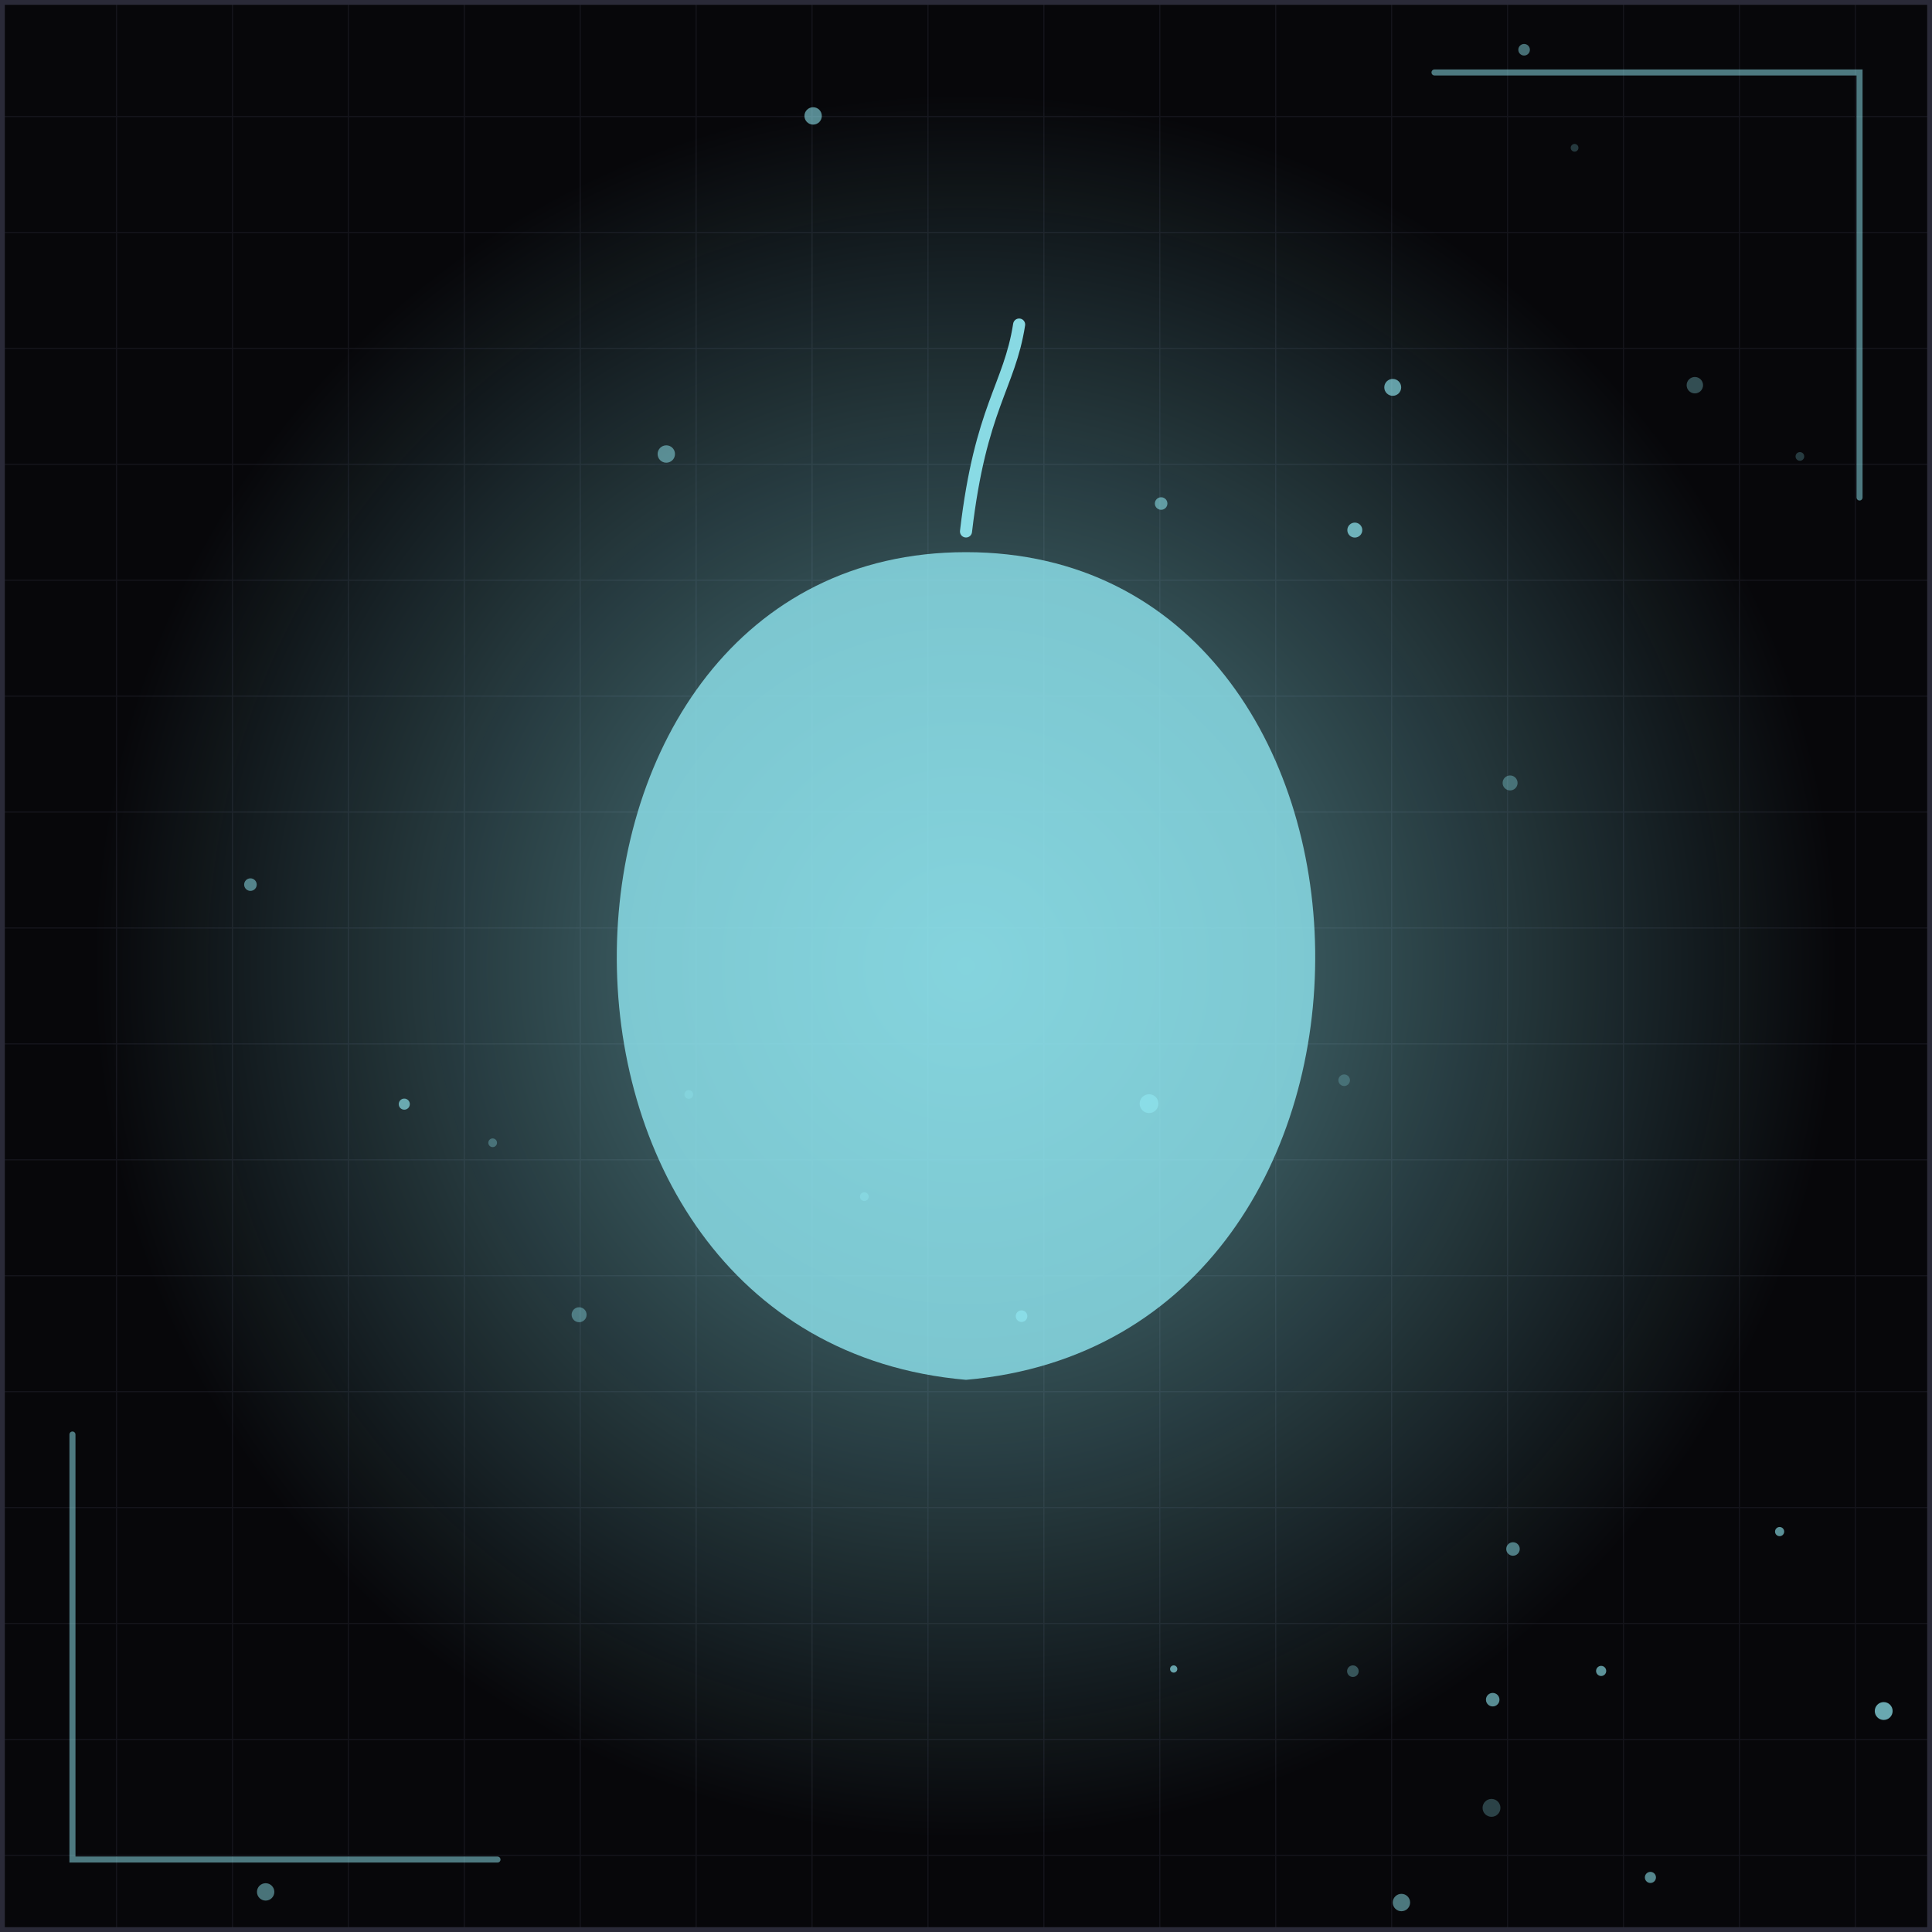
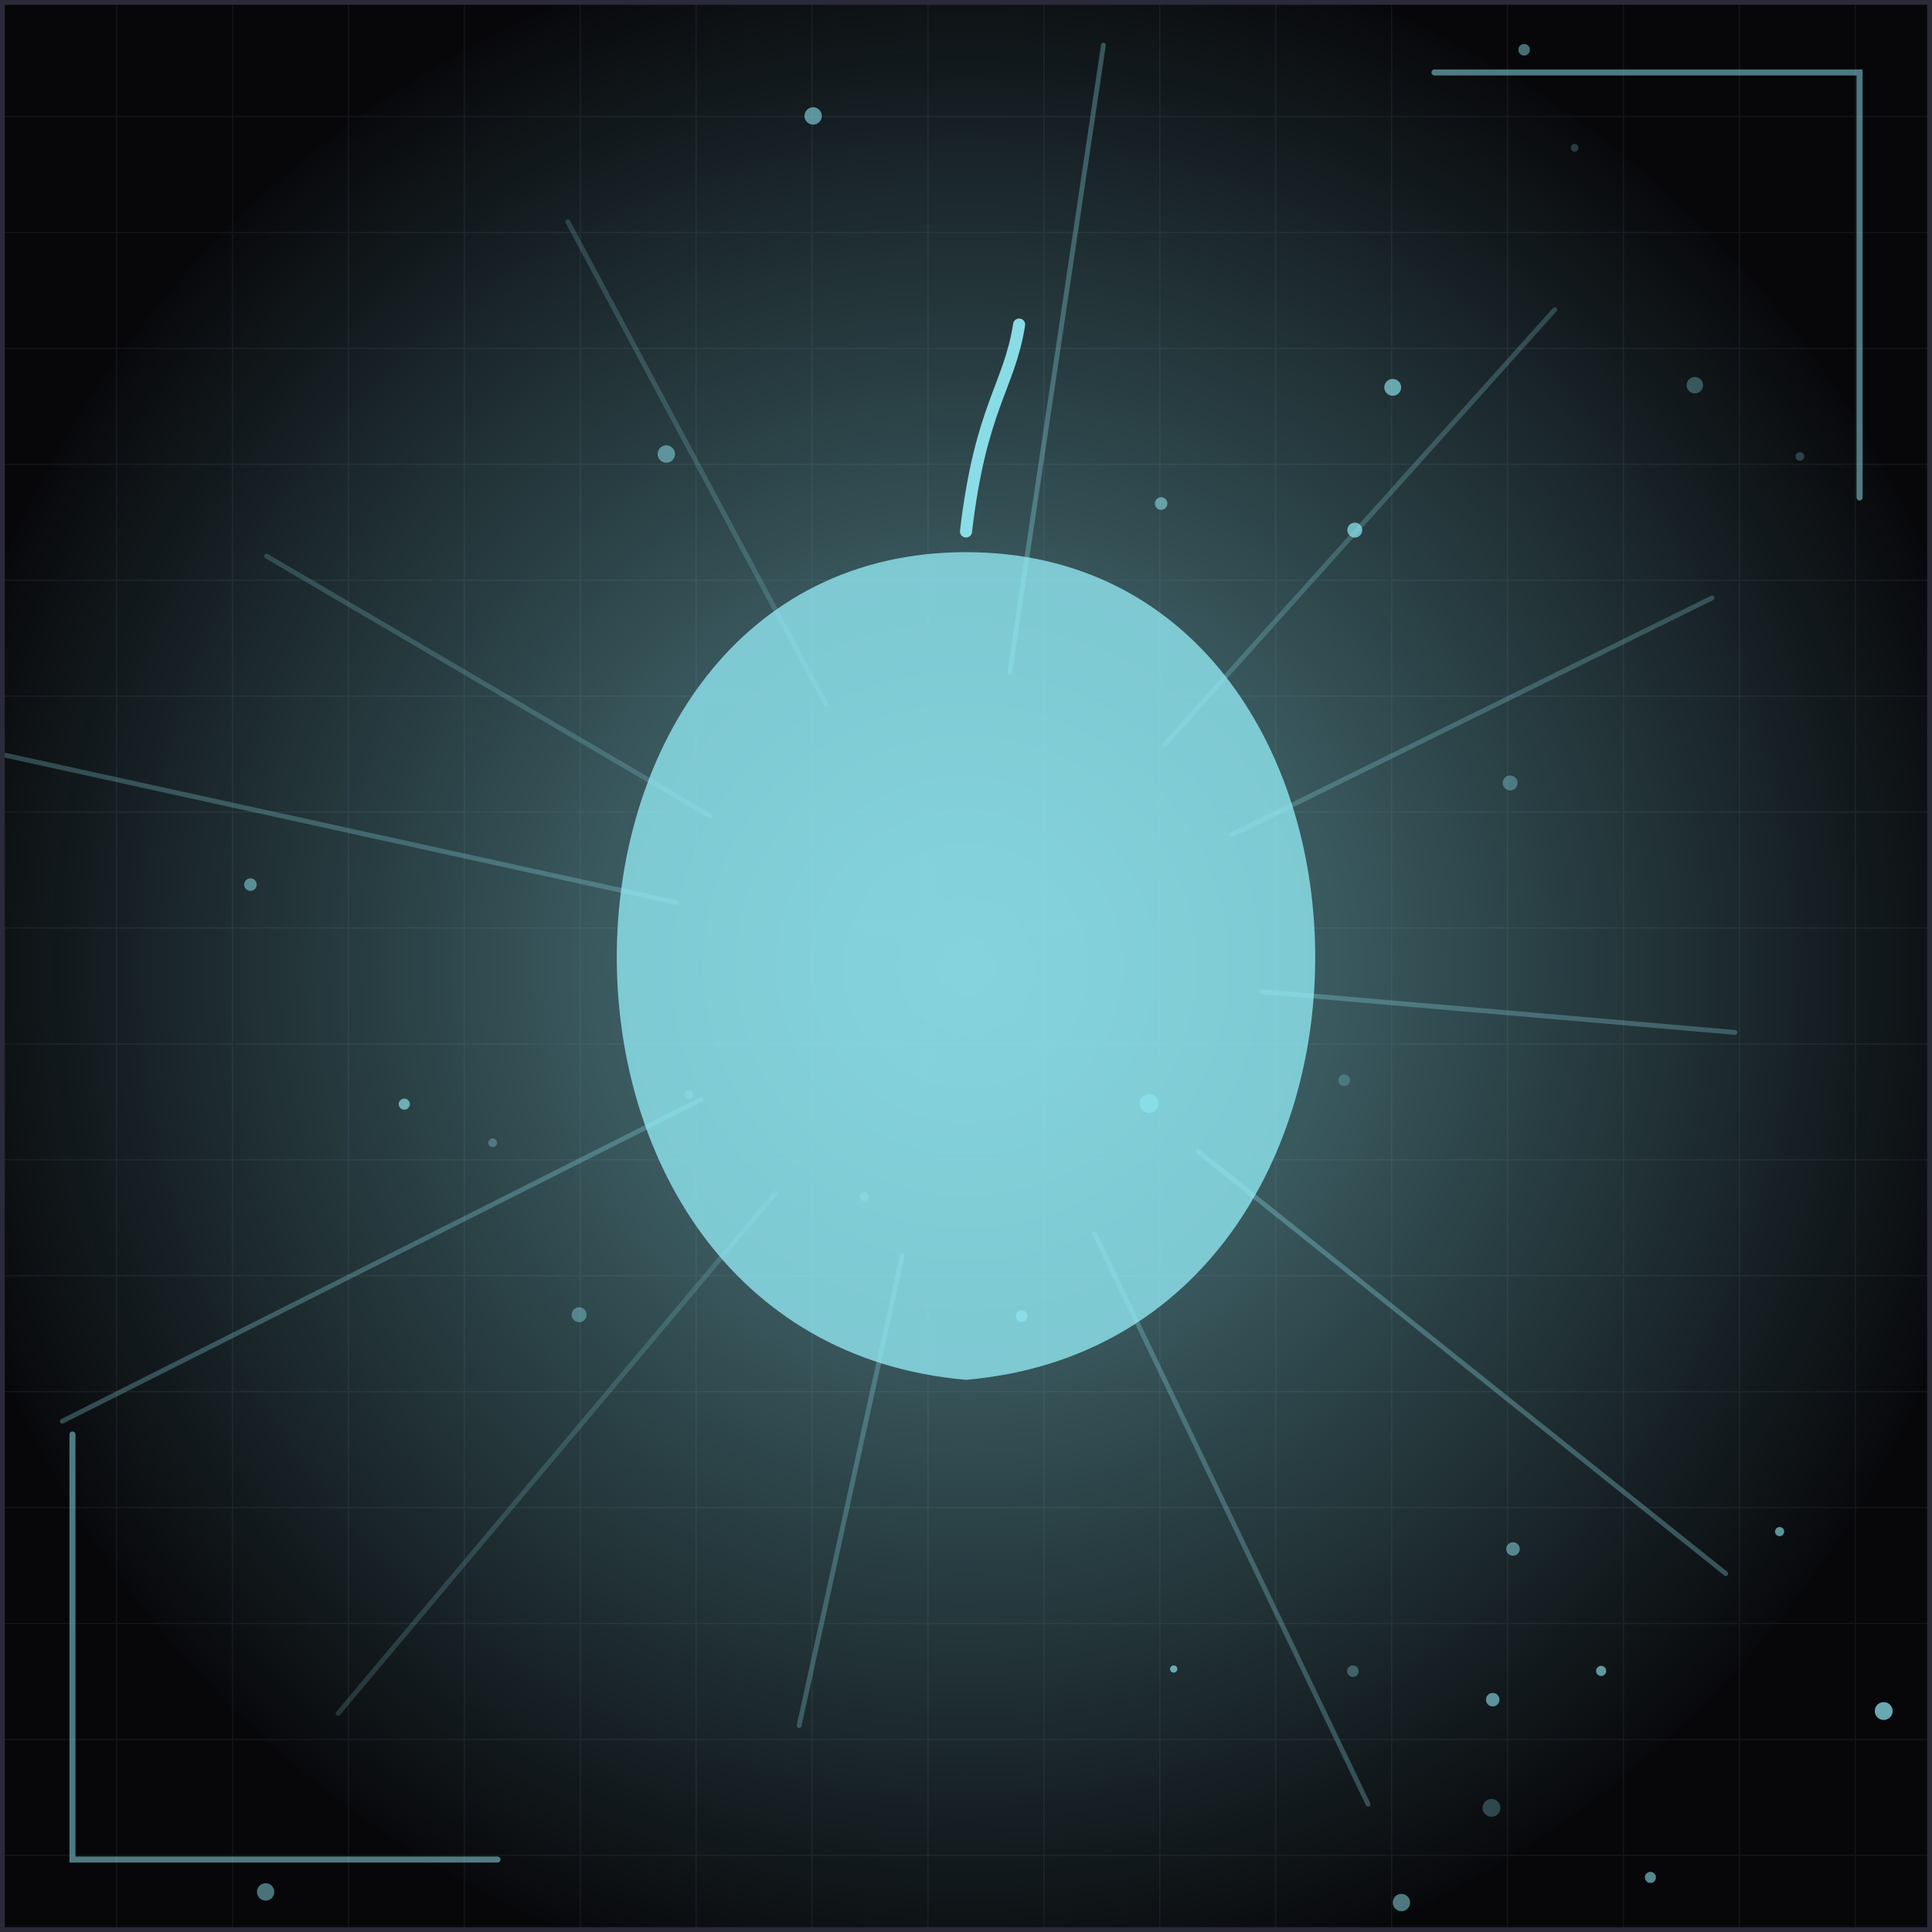
<svg xmlns="http://www.w3.org/2000/svg" width="800" height="800" viewBox="0 0 800 800">
  <rect width="800" height="800" fill="#07070a" />
  <defs>
    <pattern id="grid" width="48" height="48" patternUnits="userSpaceOnUse">
      <path d="M 48 0 L 0 0 0 48" fill="none" stroke="#2a2a38" stroke-width="1" opacity="0.35" />
    </pattern>
  </defs>
  <rect width="800" height="800" fill="url(#grid)" />
  <defs>
    <radialGradient id="glow1" cx="50%" cy="50%" r="50%">
      <stop offset="0%" stop-color="#93ecf6" stop-opacity="0.55" />
      <stop offset="100%" stop-color="#93ecf6" stop-opacity="0" />
    </radialGradient>
  </defs>
-   <circle cx="400" cy="400" r="360" fill="url(#glow1)" />
+   <circle cx="400" cy="400" r="432" fill="url(#glow1)" />
+   <g opacity="0.4" stroke="#93ecf6" stroke-width="2" stroke-linecap="round">
+     <line x1="522.4" y1="410.6" x2="718.4" y2="427.5" opacity="0.67" />
+     <line x1="496.0" y1="476.7" x2="714.6" y2="651.6" opacity="0.74" />
+     <line x1="453.2" y1="510.8" x2="566.5" y2="747.1" opacity="0.66" />
+     <line x1="373.6" y1="520.0" x2="330.9" y2="714.5" opacity="0.66" />
+     <line x1="321.0" y1="494.1" x2="140.0" y2="709.5" opacity="0.43" />
+     <line x1="290.3" y1="455.3" x2="25.8" y2="588.5" opacity="0.69" />
+     <line x1="280.0" y1="373.7" x2="-12.5" y2="309.5" opacity="0.64" />
+     <line x1="294.0" y1="337.9" x2="110.4" y2="230.3" opacity="0.50" />
+     <line x1="342.0" y1="291.6" x2="235.1" y2="91.8" opacity="0.46" />
+     <line x1="418.1" y1="278.5" x2="456.9" y2="18.7" opacity="0.74" />
+     <line x1="482.1" y1="308.5" x2="643.8" y2="128.2" opacity="0.55" />
+     <line x1="510.2" y1="345.6" x2="708.9" y2="247.6" opacity="0.59" />
+   </g>
  <circle cx="275.9" cy="188.0" r="3.6" fill="#93ecf6" opacity="0.50" />
  <circle cx="683.4" cy="777.4" r="2.3" fill="#93ecf6" opacity="0.56" />
  <circle cx="663.0" cy="691.9" r="2.1" fill="#93ecf6" opacity="0.61" />
  <circle cx="560.2" cy="692.0" r="2.4" fill="#93ecf6" opacity="0.31" />
  <circle cx="780.0" cy="708.5" r="3.7" fill="#93ecf6" opacity="0.70" />
  <circle cx="631.1" cy="20.6" r="2.4" fill="#93ecf6" opacity="0.45" />
  <circle cx="103.7" cy="366.3" r="2.6" fill="#93ecf6" opacity="0.50" />
  <circle cx="580.3" cy="787.8" r="3.6" fill="#93ecf6" opacity="0.49" />
  <circle cx="480.8" cy="208.5" r="2.6" fill="#93ecf6" opacity="0.54" />
  <circle cx="239.8" cy="544.4" r="3.1" fill="#93ecf6" opacity="0.38" />
  <circle cx="617.6" cy="748.6" r="3.7" fill="#93ecf6" opacity="0.26" />
  <circle cx="745.3" cy="189.0" r="1.8" fill="#93ecf6" opacity="0.23" />
  <circle cx="701.8" cy="159.5" r="3.4" fill="#93ecf6" opacity="0.31" />
  <circle cx="625.3" cy="324.2" r="3.1" fill="#93ecf6" opacity="0.34" />
  <circle cx="357.9" cy="495.5" r="1.8" fill="#93ecf6" opacity="0.35" />
  <circle cx="423.0" cy="545.0" r="2.4" fill="#93ecf6" opacity="0.60" />
  <circle cx="336.7" cy="48.0" r="3.6" fill="#93ecf6" opacity="0.57" />
  <circle cx="652.0" cy="61.2" r="1.6" fill="#93ecf6" opacity="0.22" />
  <circle cx="736.9" cy="634.2" r="1.9" fill="#93ecf6" opacity="0.60" />
  <circle cx="285.2" cy="453.2" r="1.8" fill="#93ecf6" opacity="0.28" />
  <circle cx="561.0" cy="219.5" r="3.1" fill="#93ecf6" opacity="0.69" />
  <circle cx="576.7" cy="160.4" r="3.5" fill="#93ecf6" opacity="0.63" />
  <circle cx="204.0" cy="473.2" r="1.8" fill="#93ecf6" opacity="0.31" />
  <circle cx="618.1" cy="703.8" r="2.8" fill="#93ecf6" opacity="0.58" />
  <circle cx="475.8" cy="457.0" r="3.9" fill="#93ecf6" opacity="0.53" />
  <circle cx="626.5" cy="641.4" r="2.8" fill="#93ecf6" opacity="0.49" />
  <circle cx="556.6" cy="447.3" r="2.4" fill="#93ecf6" opacity="0.23" />
  <circle cx="167.4" cy="457.2" r="2.3" fill="#93ecf6" opacity="0.64" />
  <circle cx="486.0" cy="691.1" r="1.5" fill="#93ecf6" opacity="0.65" />
  <circle cx="110.0" cy="783.4" r="3.6" fill="#93ecf6" opacity="0.47" />
  <g transform="translate(400 400)" opacity="0.9">
    <path d="M0 -171.36 C 188.496 -171.36 197.064 154.224 0 171.36 C -197.064 154.224 -188.496 -171.36 0 -171.36 Z" fill="#93ecf6" opacity="0.85" />
    <path d="M0 -179.928 C 6 -231.336, 18 -239.904, 22 -265.608" fill="none" stroke="#93ecf6" stroke-width="5" stroke-linecap="round" />
  </g>
  <g opacity="0.5" stroke="#93ecf6" stroke-width="2.5" stroke-linecap="round">
    <path d="M 594 30 L 770 30 L 770 206" fill="none" />
    <path d="M 30 594 L 30 770 L 206 770" fill="none" />
  </g>
  <rect x="1" y="1" width="798" height="798" fill="none" stroke="#2a2a38" stroke-width="2" />
</svg>
